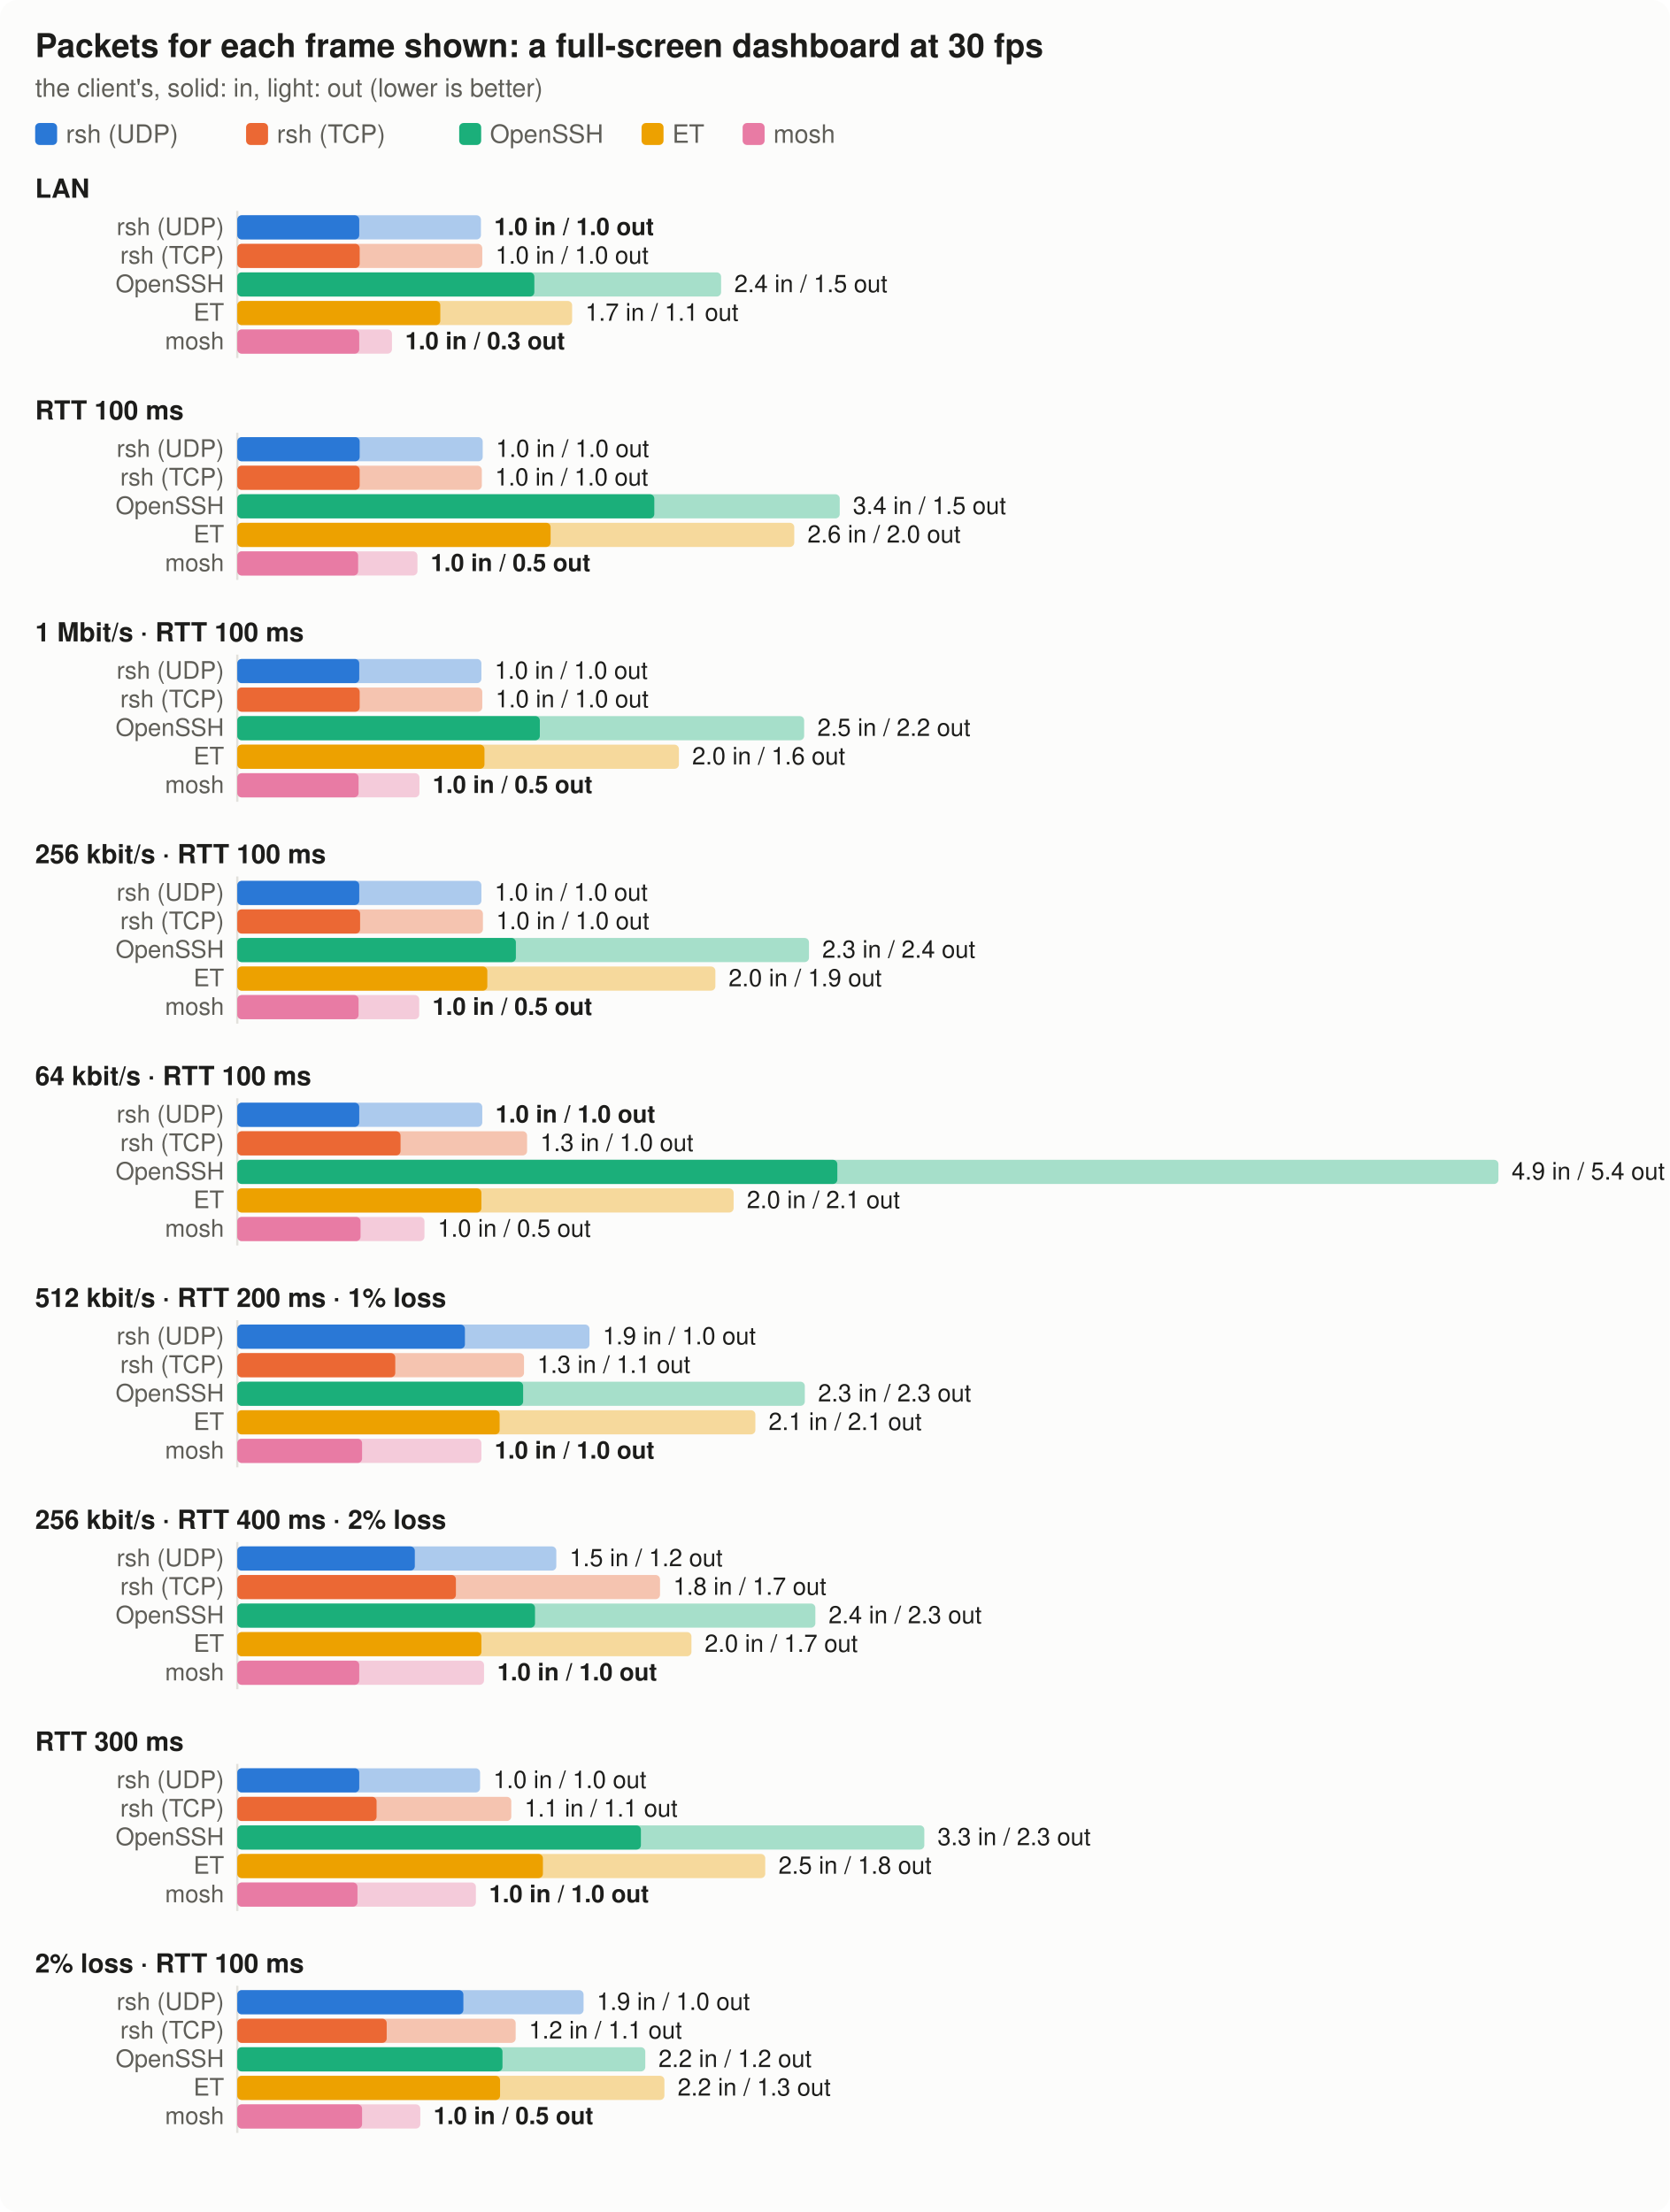
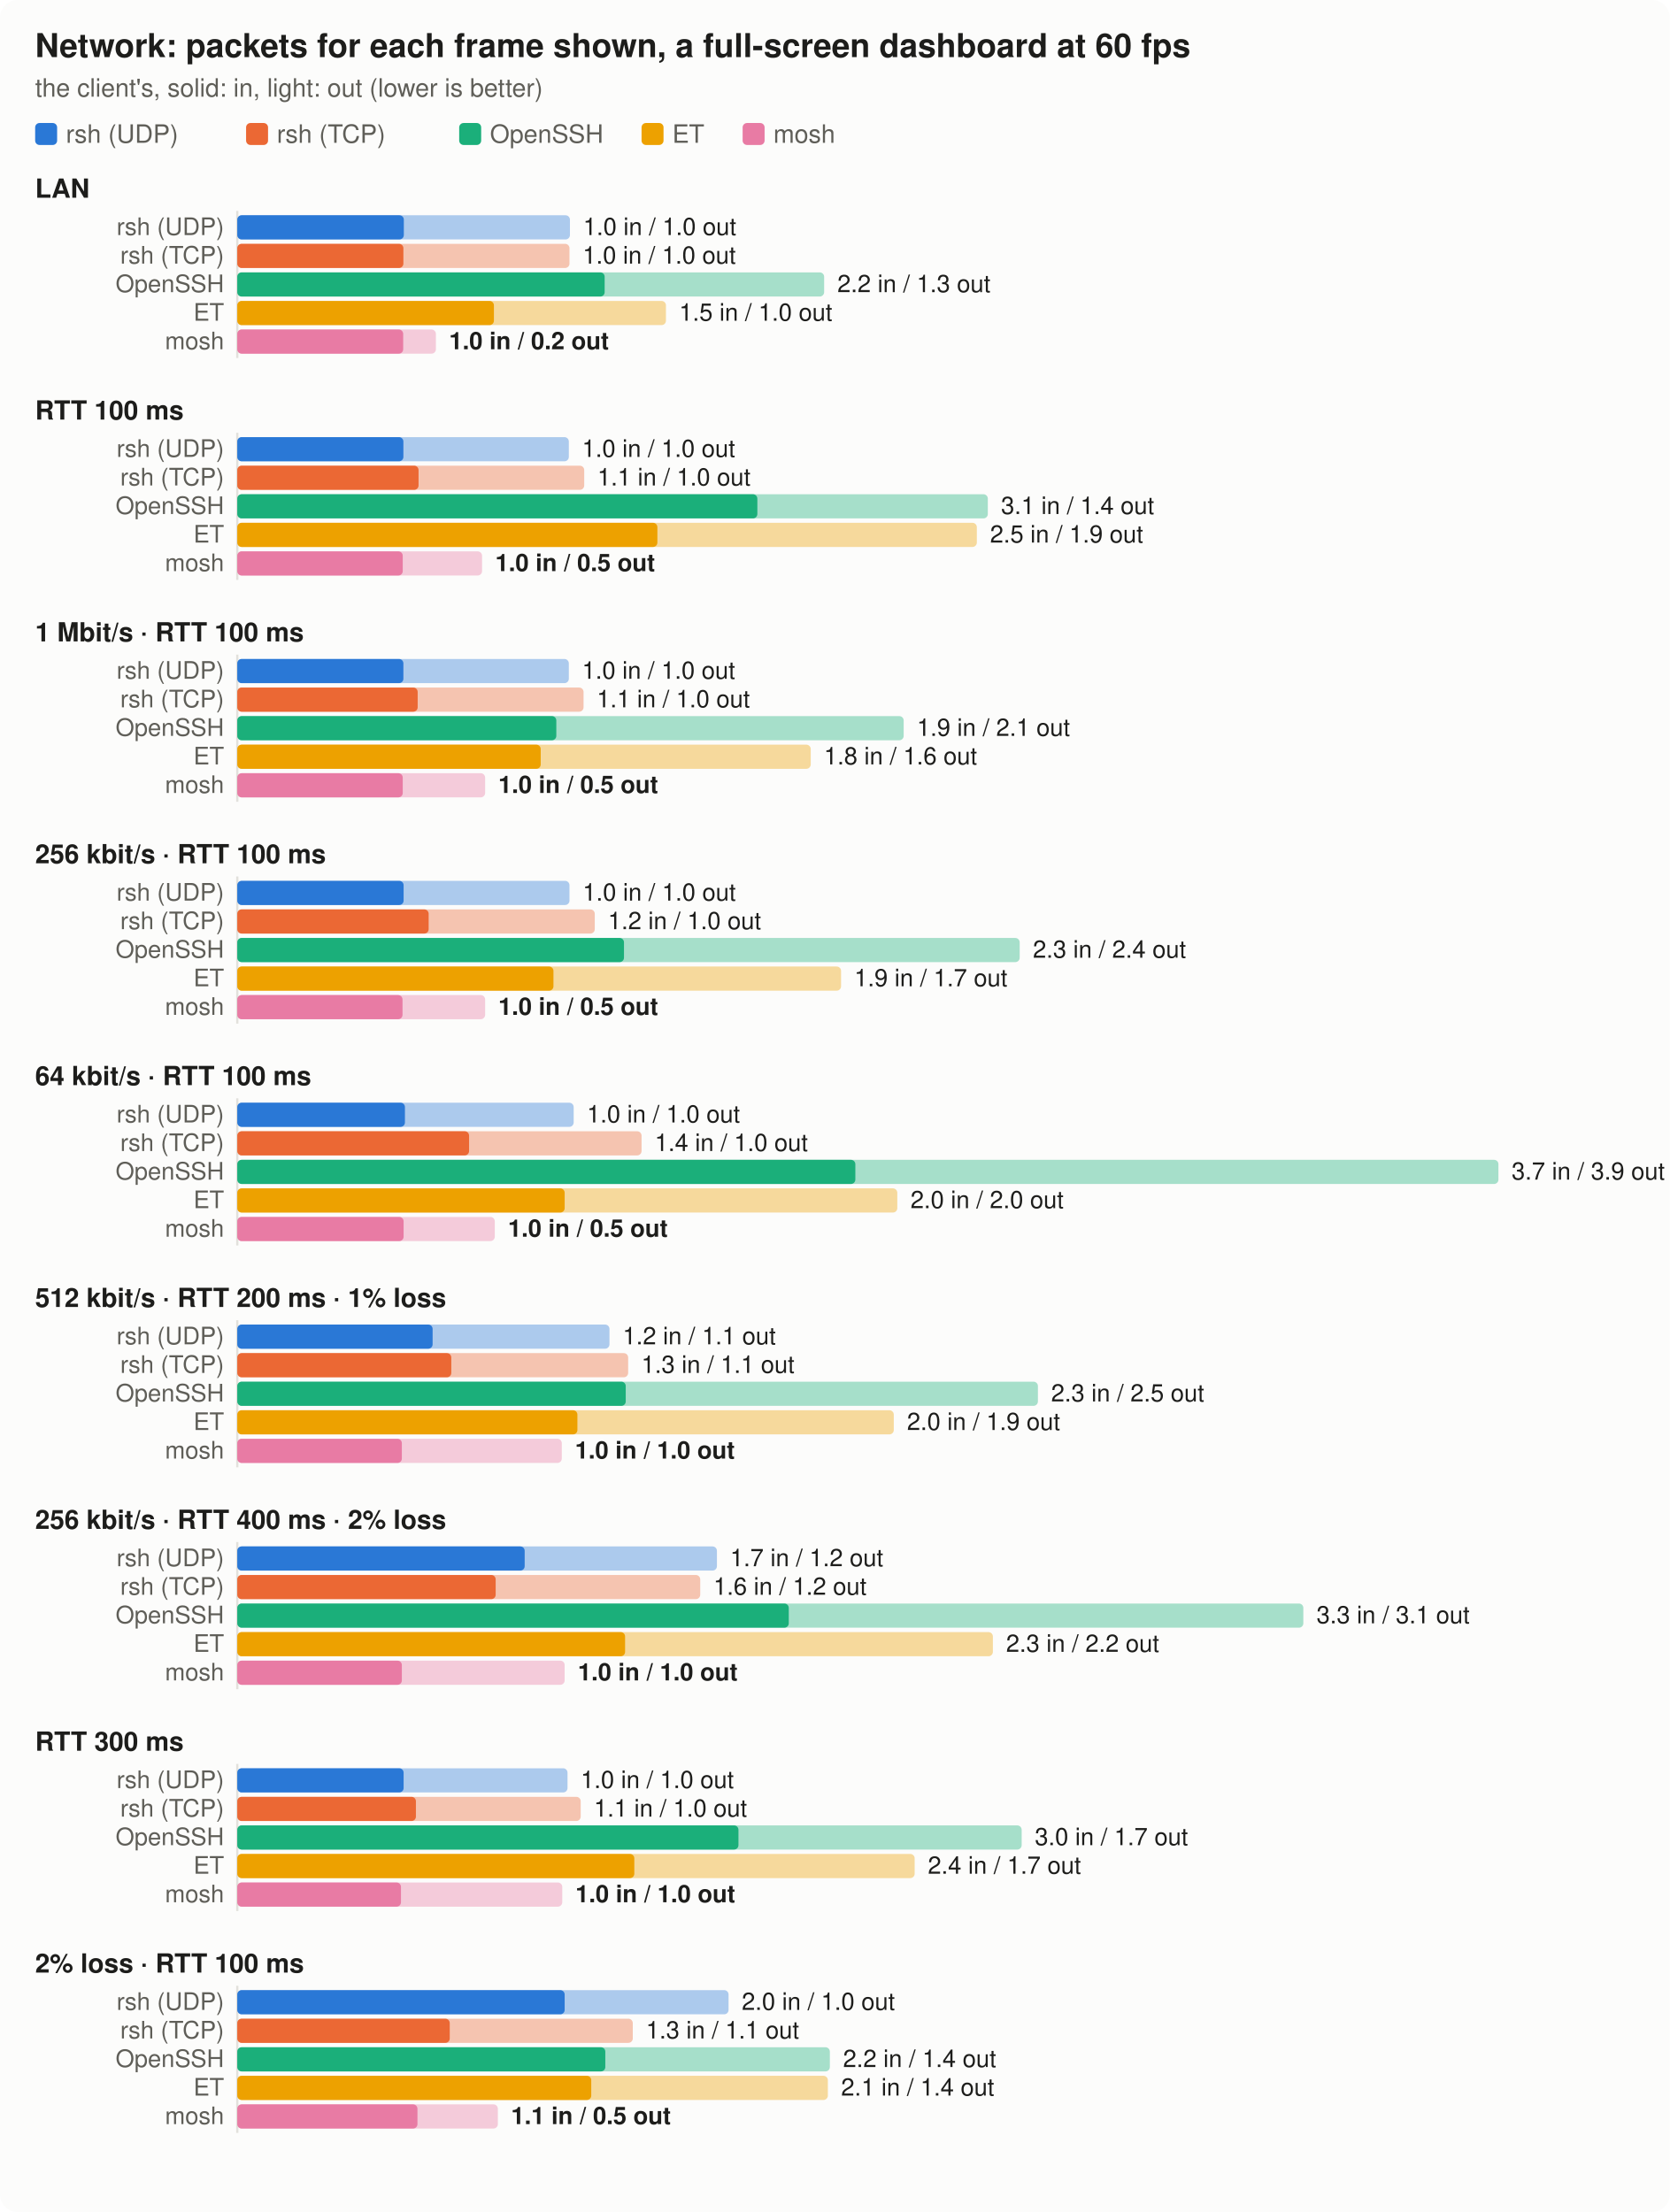
- <svg xmlns="http://www.w3.org/2000/svg" width="760" height="1007" viewBox="0 0 760 1007" role="img" aria-label="Packets for each frame shown: a full-screen dashboard at 30 fps">
+ <svg xmlns="http://www.w3.org/2000/svg" width="760" height="1007" viewBox="0 0 760 1007" role="img" aria-label="Network: packets for each frame shown, a full-screen dashboard at 60 fps">
  <style>svg{font-family:-apple-system,BlinkMacSystemFont,'Segoe UI',Helvetica,Arial,sans-serif}.bg{fill:#fcfcfb}.t1{fill:#1d1d1b}.t2{fill:#5f5e58}.axis{stroke:#e2e1dc}.s-rsh{fill:#2a78d6}.s-rsh_tcp{fill:#eb6834}.s-ssh{fill:#1baf7a}.s-et{fill:#eda100}.s-mosh{fill:#e87ba4}@media (prefers-color-scheme:dark){.bg{fill:#1a1a19}.t1{fill:#f0efec}.t2{fill:#c3c2b7}.axis{stroke:#3a3a37}.s-rsh{fill:#3987e5}.s-rsh_tcp{fill:#d95926}.s-ssh{fill:#199e70}.s-et{fill:#c98500}.s-mosh{fill:#d55181}}</style>
  <rect class="bg" width="100%" height="100%" rx="8" />
-   <text class="t1" x="16" y="26" font-size="15" font-weight="600">Packets for each frame shown: a full-screen dashboard at 30 fps</text>
+   <text class="t1" x="16" y="26" font-size="15" font-weight="600">Network: packets for each frame shown, a full-screen dashboard at 60 fps</text>
  <text class="t2" x="16" y="44" font-size="11.5">the client's, solid: in, light: out (lower is better)</text>
  <rect class="s-rsh" x="16" y="56" width="10" height="10" rx="2" />
  <text class="t2" x="30" y="65" font-size="11.5">rsh (UDP)</text>
  <rect class="s-rsh_tcp" x="112" y="56" width="10" height="10" rx="2" />
  <text class="t2" x="126" y="65" font-size="11.5">rsh (TCP)</text>
  <rect class="s-ssh" x="209" y="56" width="10" height="10" rx="2" />
  <text class="t2" x="223" y="65" font-size="11.5">OpenSSH</text>
  <rect class="s-et" x="292" y="56" width="10" height="10" rx="2" />
  <text class="t2" x="306" y="65" font-size="11.5">ET</text>
  <rect class="s-mosh" x="338" y="56" width="10" height="10" rx="2" />
  <text class="t2" x="352" y="65" font-size="11.5">mosh</text>
  <text class="t1" x="16" y="90" font-size="12" font-weight="600">LAN</text>
  <line class="axis" x1="108" y1="96" x2="108" y2="163" stroke-width="1" />
  <text class="t2" x="102" y="107" font-size="11" text-anchor="end">rsh (UDP)</text>
-   <rect class="s-rsh" x="108" y="98" width="110.9" height="11" rx="2" opacity="0.38" />
-   <rect class="s-rsh" x="108" y="98" width="55.5" height="11" rx="2" />
-   <text class="t1" x="224.9" y="107" font-size="11" font-weight="600">1.0 in / 1.0 out</text>
+   <rect class="s-rsh" x="108" y="98" width="151.4" height="11" rx="2" opacity="0.38" />
+   <rect class="s-rsh" x="108" y="98" width="75.8" height="11" rx="2" />
+   <text class="t1" x="265.4" y="107" font-size="11">1.0 in / 1.0 out</text>
  <text class="t2" x="102" y="120" font-size="11" text-anchor="end">rsh (TCP)</text>
-   <rect class="s-rsh_tcp" x="108" y="111" width="111.5" height="11" rx="2" opacity="0.38" />
-   <rect class="s-rsh_tcp" x="108" y="111" width="55.7" height="11" rx="2" />
-   <text class="t1" x="225.5" y="120" font-size="11">1.0 in / 1.0 out</text>
+   <rect class="s-rsh_tcp" x="108" y="111" width="151.2" height="11" rx="2" opacity="0.38" />
+   <rect class="s-rsh_tcp" x="108" y="111" width="75.6" height="11" rx="2" />
+   <text class="t1" x="265.2" y="120" font-size="11">1.0 in / 1.0 out</text>
  <text class="t2" x="102" y="133" font-size="11" text-anchor="end">OpenSSH</text>
-   <rect class="s-ssh" x="108" y="124" width="220.2" height="11" rx="2" opacity="0.38" />
-   <rect class="s-ssh" x="108" y="124" width="135.2" height="11" rx="2" />
-   <text class="t1" x="334.2" y="133" font-size="11">2.4 in / 1.5 out</text>
+   <rect class="s-ssh" x="108" y="124" width="267.1" height="11" rx="2" opacity="0.38" />
+   <rect class="s-ssh" x="108" y="124" width="167.2" height="11" rx="2" />
+   <text class="t1" x="381.1" y="133" font-size="11">2.2 in / 1.3 out</text>
  <text class="t2" x="102" y="146" font-size="11" text-anchor="end">ET</text>
-   <rect class="s-et" x="108" y="137" width="152.4" height="11" rx="2" opacity="0.38" />
-   <rect class="s-et" x="108" y="137" width="92.4" height="11" rx="2" />
-   <text class="t1" x="266.4" y="146" font-size="11">1.7 in / 1.1 out</text>
+   <rect class="s-et" x="108" y="137" width="195.1" height="11" rx="2" opacity="0.38" />
+   <rect class="s-et" x="108" y="137" width="116.8" height="11" rx="2" />
+   <text class="t1" x="309.1" y="146" font-size="11">1.5 in / 1.0 out</text>
  <text class="t2" x="102" y="159" font-size="11" text-anchor="end">mosh</text>
-   <rect class="s-mosh" x="108" y="150" width="70.4" height="11" rx="2" opacity="0.38" />
-   <rect class="s-mosh" x="108" y="150" width="55.5" height="11" rx="2" />
-   <text class="t1" x="184.4" y="159" font-size="11" font-weight="600">1.0 in / 0.3 out</text>
+   <rect class="s-mosh" x="108" y="150" width="90.4" height="11" rx="2" opacity="0.38" />
+   <rect class="s-mosh" x="108" y="150" width="75.5" height="11" rx="2" />
+   <text class="t1" x="204.4" y="159" font-size="11" font-weight="600">1.0 in / 0.2 out</text>
  <text class="t1" x="16" y="191" font-size="12" font-weight="600">RTT 100 ms</text>
  <line class="axis" x1="108" y1="197" x2="108" y2="264" stroke-width="1" />
  <text class="t2" x="102" y="208" font-size="11" text-anchor="end">rsh (UDP)</text>
-   <rect class="s-rsh" x="108" y="199" width="111.7" height="11" rx="2" opacity="0.38" />
-   <rect class="s-rsh" x="108" y="199" width="55.7" height="11" rx="2" />
-   <text class="t1" x="225.7" y="208" font-size="11">1.0 in / 1.0 out</text>
+   <rect class="s-rsh" x="108" y="199" width="150.9" height="11" rx="2" opacity="0.38" />
+   <rect class="s-rsh" x="108" y="199" width="75.6" height="11" rx="2" />
+   <text class="t1" x="264.9" y="208" font-size="11">1.0 in / 1.0 out</text>
  <text class="t2" x="102" y="221" font-size="11" text-anchor="end">rsh (TCP)</text>
-   <rect class="s-rsh_tcp" x="108" y="212" width="111.3" height="11" rx="2" opacity="0.38" />
-   <rect class="s-rsh_tcp" x="108" y="212" width="55.7" height="11" rx="2" />
-   <text class="t1" x="225.3" y="221" font-size="11">1.0 in / 1.0 out</text>
+   <rect class="s-rsh_tcp" x="108" y="212" width="157.9" height="11" rx="2" opacity="0.38" />
+   <rect class="s-rsh_tcp" x="108" y="212" width="82.5" height="11" rx="2" />
+   <text class="t1" x="271.9" y="221" font-size="11">1.1 in / 1.0 out</text>
  <text class="t2" x="102" y="234" font-size="11" text-anchor="end">OpenSSH</text>
-   <rect class="s-ssh" x="108" y="225" width="274.2" height="11" rx="2" opacity="0.38" />
-   <rect class="s-ssh" x="108" y="225" width="189.8" height="11" rx="2" />
-   <text class="t1" x="388.2" y="234" font-size="11">3.4 in / 1.5 out</text>
+   <rect class="s-ssh" x="108" y="225" width="341.6" height="11" rx="2" opacity="0.38" />
+   <rect class="s-ssh" x="108" y="225" width="236.7" height="11" rx="2" />
+   <text class="t1" x="455.6" y="234" font-size="11">3.1 in / 1.4 out</text>
  <text class="t2" x="102" y="247" font-size="11" text-anchor="end">ET</text>
-   <rect class="s-et" x="108" y="238" width="253.5" height="11" rx="2" opacity="0.38" />
-   <rect class="s-et" x="108" y="238" width="142.6" height="11" rx="2" />
-   <text class="t1" x="367.5" y="247" font-size="11">2.6 in / 2.0 out</text>
+   <rect class="s-et" x="108" y="238" width="336.6" height="11" rx="2" opacity="0.38" />
+   <rect class="s-et" x="108" y="238" width="191.2" height="11" rx="2" />
+   <text class="t1" x="450.6" y="247" font-size="11">2.5 in / 1.9 out</text>
  <text class="t2" x="102" y="260" font-size="11" text-anchor="end">mosh</text>
-   <rect class="s-mosh" x="108" y="251" width="82.0" height="11" rx="2" opacity="0.38" />
-   <rect class="s-mosh" x="108" y="251" width="55.0" height="11" rx="2" />
-   <text class="t1" x="196.0" y="260" font-size="11" font-weight="600">1.0 in / 0.5 out</text>
+   <rect class="s-mosh" x="108" y="251" width="111.4" height="11" rx="2" opacity="0.38" />
+   <rect class="s-mosh" x="108" y="251" width="75.3" height="11" rx="2" />
+   <text class="t1" x="225.4" y="260" font-size="11" font-weight="600">1.0 in / 0.5 out</text>
  <text class="t1" x="16" y="292" font-size="12" font-weight="600">1 Mbit/s · RTT 100 ms</text>
  <line class="axis" x1="108" y1="298" x2="108" y2="365" stroke-width="1" />
  <text class="t2" x="102" y="309" font-size="11" text-anchor="end">rsh (UDP)</text>
-   <rect class="s-rsh" x="108" y="300" width="111.1" height="11" rx="2" opacity="0.38" />
-   <rect class="s-rsh" x="108" y="300" width="55.5" height="11" rx="2" />
-   <text class="t1" x="225.1" y="309" font-size="11">1.0 in / 1.0 out</text>
+   <rect class="s-rsh" x="108" y="300" width="150.9" height="11" rx="2" opacity="0.38" />
+   <rect class="s-rsh" x="108" y="300" width="75.6" height="11" rx="2" />
+   <text class="t1" x="264.9" y="309" font-size="11">1.0 in / 1.0 out</text>
  <text class="t2" x="102" y="322" font-size="11" text-anchor="end">rsh (TCP)</text>
-   <rect class="s-rsh_tcp" x="108" y="313" width="111.5" height="11" rx="2" opacity="0.38" />
-   <rect class="s-rsh_tcp" x="108" y="313" width="55.7" height="11" rx="2" />
-   <text class="t1" x="225.5" y="322" font-size="11">1.0 in / 1.0 out</text>
+   <rect class="s-rsh_tcp" x="108" y="313" width="157.6" height="11" rx="2" opacity="0.38" />
+   <rect class="s-rsh_tcp" x="108" y="313" width="82.1" height="11" rx="2" />
+   <text class="t1" x="271.6" y="322" font-size="11">1.1 in / 1.0 out</text>
  <text class="t2" x="102" y="335" font-size="11" text-anchor="end">OpenSSH</text>
-   <rect class="s-ssh" x="108" y="326" width="258.0" height="11" rx="2" opacity="0.38" />
-   <rect class="s-ssh" x="108" y="326" width="137.7" height="11" rx="2" />
-   <text class="t1" x="372.0" y="335" font-size="11">2.5 in / 2.2 out</text>
+   <rect class="s-ssh" x="108" y="326" width="303.3" height="11" rx="2" opacity="0.38" />
+   <rect class="s-ssh" x="108" y="326" width="145.2" height="11" rx="2" />
+   <text class="t1" x="417.3" y="335" font-size="11">1.9 in / 2.1 out</text>
  <text class="t2" x="102" y="348" font-size="11" text-anchor="end">ET</text>
-   <rect class="s-et" x="108" y="339" width="201.0" height="11" rx="2" opacity="0.38" />
-   <rect class="s-et" x="108" y="339" width="112.5" height="11" rx="2" />
-   <text class="t1" x="315.0" y="348" font-size="11">2.0 in / 1.6 out</text>
+   <rect class="s-et" x="108" y="339" width="261.0" height="11" rx="2" opacity="0.38" />
+   <rect class="s-et" x="108" y="339" width="138.1" height="11" rx="2" />
+   <text class="t1" x="375.0" y="348" font-size="11">1.8 in / 1.6 out</text>
  <text class="t2" x="102" y="361" font-size="11" text-anchor="end">mosh</text>
-   <rect class="s-mosh" x="108" y="352" width="82.9" height="11" rx="2" opacity="0.38" />
-   <rect class="s-mosh" x="108" y="352" width="55.2" height="11" rx="2" />
-   <text class="t1" x="196.9" y="361" font-size="11" font-weight="600">1.0 in / 0.5 out</text>
+   <rect class="s-mosh" x="108" y="352" width="112.8" height="11" rx="2" opacity="0.38" />
+   <rect class="s-mosh" x="108" y="352" width="75.3" height="11" rx="2" />
+   <text class="t1" x="226.8" y="361" font-size="11" font-weight="600">1.0 in / 0.5 out</text>
  <text class="t1" x="16" y="393" font-size="12" font-weight="600">256 kbit/s · RTT 100 ms</text>
  <line class="axis" x1="108" y1="399" x2="108" y2="466" stroke-width="1" />
  <text class="t2" x="102" y="410" font-size="11" text-anchor="end">rsh (UDP)</text>
-   <rect class="s-rsh" x="108" y="401" width="111.1" height="11" rx="2" opacity="0.38" />
-   <rect class="s-rsh" x="108" y="401" width="55.5" height="11" rx="2" />
-   <text class="t1" x="225.1" y="410" font-size="11">1.0 in / 1.0 out</text>
+   <rect class="s-rsh" x="108" y="401" width="151.2" height="11" rx="2" opacity="0.38" />
+   <rect class="s-rsh" x="108" y="401" width="75.7" height="11" rx="2" />
+   <text class="t1" x="265.2" y="410" font-size="11">1.0 in / 1.0 out</text>
  <text class="t2" x="102" y="423" font-size="11" text-anchor="end">rsh (TCP)</text>
-   <rect class="s-rsh_tcp" x="108" y="414" width="111.8" height="11" rx="2" opacity="0.38" />
-   <rect class="s-rsh_tcp" x="108" y="414" width="55.9" height="11" rx="2" />
-   <text class="t1" x="225.8" y="423" font-size="11">1.0 in / 1.0 out</text>
+   <rect class="s-rsh_tcp" x="108" y="414" width="162.7" height="11" rx="2" opacity="0.38" />
+   <rect class="s-rsh_tcp" x="108" y="414" width="87.1" height="11" rx="2" />
+   <text class="t1" x="276.7" y="423" font-size="11">1.2 in / 1.0 out</text>
  <text class="t2" x="102" y="436" font-size="11" text-anchor="end">OpenSSH</text>
-   <rect class="s-ssh" x="108" y="427" width="260.2" height="11" rx="2" opacity="0.38" />
-   <rect class="s-ssh" x="108" y="427" width="126.8" height="11" rx="2" />
-   <text class="t1" x="374.2" y="436" font-size="11">2.3 in / 2.4 out</text>
+   <rect class="s-ssh" x="108" y="427" width="356.1" height="11" rx="2" opacity="0.38" />
+   <rect class="s-ssh" x="108" y="427" width="176.0" height="11" rx="2" />
+   <text class="t1" x="470.1" y="436" font-size="11">2.3 in / 2.4 out</text>
  <text class="t2" x="102" y="449" font-size="11" text-anchor="end">ET</text>
-   <rect class="s-et" x="108" y="440" width="217.6" height="11" rx="2" opacity="0.38" />
-   <rect class="s-et" x="108" y="440" width="113.8" height="11" rx="2" />
-   <text class="t1" x="331.6" y="449" font-size="11">2.0 in / 1.9 out</text>
+   <rect class="s-et" x="108" y="440" width="274.8" height="11" rx="2" opacity="0.38" />
+   <rect class="s-et" x="108" y="440" width="143.9" height="11" rx="2" />
+   <text class="t1" x="388.8" y="449" font-size="11">1.9 in / 1.7 out</text>
  <text class="t2" x="102" y="462" font-size="11" text-anchor="end">mosh</text>
-   <rect class="s-mosh" x="108" y="453" width="82.8" height="11" rx="2" opacity="0.38" />
-   <rect class="s-mosh" x="108" y="453" width="55.2" height="11" rx="2" />
-   <text class="t1" x="196.8" y="462" font-size="11" font-weight="600">1.0 in / 0.5 out</text>
+   <rect class="s-mosh" x="108" y="453" width="112.8" height="11" rx="2" opacity="0.38" />
+   <rect class="s-mosh" x="108" y="453" width="75.2" height="11" rx="2" />
+   <text class="t1" x="226.8" y="462" font-size="11" font-weight="600">1.0 in / 0.5 out</text>
  <text class="t1" x="16" y="494" font-size="12" font-weight="600">64 kbit/s · RTT 100 ms</text>
  <line class="axis" x1="108" y1="500" x2="108" y2="567" stroke-width="1" />
  <text class="t2" x="102" y="511" font-size="11" text-anchor="end">rsh (UDP)</text>
-   <rect class="s-rsh" x="108" y="502" width="111.5" height="11" rx="2" opacity="0.38" />
-   <rect class="s-rsh" x="108" y="502" width="55.5" height="11" rx="2" />
-   <text class="t1" x="225.5" y="511" font-size="11" font-weight="600">1.0 in / 1.0 out</text>
+   <rect class="s-rsh" x="108" y="502" width="153.1" height="11" rx="2" opacity="0.38" />
+   <rect class="s-rsh" x="108" y="502" width="76.3" height="11" rx="2" />
+   <text class="t1" x="267.1" y="511" font-size="11">1.0 in / 1.0 out</text>
  <text class="t2" x="102" y="524" font-size="11" text-anchor="end">rsh (TCP)</text>
-   <rect class="s-rsh_tcp" x="108" y="515" width="131.9" height="11" rx="2" opacity="0.38" />
-   <rect class="s-rsh_tcp" x="108" y="515" width="74.3" height="11" rx="2" />
-   <text class="t1" x="245.9" y="524" font-size="11">1.3 in / 1.0 out</text>
+   <rect class="s-rsh_tcp" x="108" y="515" width="184.0" height="11" rx="2" opacity="0.38" />
+   <rect class="s-rsh_tcp" x="108" y="515" width="105.5" height="11" rx="2" />
+   <text class="t1" x="298.0" y="524" font-size="11">1.4 in / 1.0 out</text>
  <text class="t2" x="102" y="537" font-size="11" text-anchor="end">OpenSSH</text>
  <rect class="s-ssh" x="108" y="528" width="574.0" height="11" rx="2" opacity="0.38" />
-   <rect class="s-ssh" x="108" y="528" width="273.1" height="11" rx="2" />
-   <text class="t1" x="688.0" y="537" font-size="11">4.9 in / 5.4 out</text>
+   <rect class="s-ssh" x="108" y="528" width="281.3" height="11" rx="2" />
+   <text class="t1" x="688.0" y="537" font-size="11">3.7 in / 3.9 out</text>
  <text class="t2" x="102" y="550" font-size="11" text-anchor="end">ET</text>
-   <rect class="s-et" x="108" y="541" width="225.9" height="11" rx="2" opacity="0.38" />
-   <rect class="s-et" x="108" y="541" width="111.1" height="11" rx="2" />
-   <text class="t1" x="339.9" y="550" font-size="11">2.0 in / 2.1 out</text>
+   <rect class="s-et" x="108" y="541" width="300.4" height="11" rx="2" opacity="0.38" />
+   <rect class="s-et" x="108" y="541" width="149.0" height="11" rx="2" />
+   <text class="t1" x="414.4" y="550" font-size="11">2.0 in / 2.0 out</text>
  <text class="t2" x="102" y="563" font-size="11" text-anchor="end">mosh</text>
-   <rect class="s-mosh" x="108" y="554" width="85.2" height="11" rx="2" opacity="0.38" />
-   <rect class="s-mosh" x="108" y="554" width="56.1" height="11" rx="2" />
-   <text class="t1" x="199.2" y="563" font-size="11">1.0 in / 0.5 out</text>
+   <rect class="s-mosh" x="108" y="554" width="117.2" height="11" rx="2" opacity="0.38" />
+   <rect class="s-mosh" x="108" y="554" width="75.7" height="11" rx="2" />
+   <text class="t1" x="231.2" y="563" font-size="11" font-weight="600">1.0 in / 0.5 out</text>
  <text class="t1" x="16" y="595" font-size="12" font-weight="600">512 kbit/s · RTT 200 ms · 1% loss</text>
  <line class="axis" x1="108" y1="601" x2="108" y2="668" stroke-width="1" />
  <text class="t2" x="102" y="612" font-size="11" text-anchor="end">rsh (UDP)</text>
-   <rect class="s-rsh" x="108" y="603" width="160.3" height="11" rx="2" opacity="0.38" />
-   <rect class="s-rsh" x="108" y="603" width="103.6" height="11" rx="2" />
-   <text class="t1" x="274.3" y="612" font-size="11">1.9 in / 1.0 out</text>
+   <rect class="s-rsh" x="108" y="603" width="169.4" height="11" rx="2" opacity="0.38" />
+   <rect class="s-rsh" x="108" y="603" width="88.9" height="11" rx="2" />
+   <text class="t1" x="283.4" y="612" font-size="11">1.2 in / 1.1 out</text>
  <text class="t2" x="102" y="625" font-size="11" text-anchor="end">rsh (TCP)</text>
-   <rect class="s-rsh_tcp" x="108" y="616" width="130.5" height="11" rx="2" opacity="0.38" />
-   <rect class="s-rsh_tcp" x="108" y="616" width="71.9" height="11" rx="2" />
-   <text class="t1" x="244.5" y="625" font-size="11">1.3 in / 1.1 out</text>
+   <rect class="s-rsh_tcp" x="108" y="616" width="177.9" height="11" rx="2" opacity="0.38" />
+   <rect class="s-rsh_tcp" x="108" y="616" width="97.4" height="11" rx="2" />
+   <text class="t1" x="291.9" y="625" font-size="11">1.3 in / 1.1 out</text>
  <text class="t2" x="102" y="638" font-size="11" text-anchor="end">OpenSSH</text>
-   <rect class="s-ssh" x="108" y="629" width="258.3" height="11" rx="2" opacity="0.38" />
-   <rect class="s-ssh" x="108" y="629" width="130.1" height="11" rx="2" />
-   <text class="t1" x="372.3" y="638" font-size="11">2.3 in / 2.3 out</text>
+   <rect class="s-ssh" x="108" y="629" width="364.4" height="11" rx="2" opacity="0.38" />
+   <rect class="s-ssh" x="108" y="629" width="176.8" height="11" rx="2" />
+   <text class="t1" x="478.4" y="638" font-size="11">2.3 in / 2.5 out</text>
  <text class="t2" x="102" y="651" font-size="11" text-anchor="end">ET</text>
-   <rect class="s-et" x="108" y="642" width="235.8" height="11" rx="2" opacity="0.38" />
-   <rect class="s-et" x="108" y="642" width="119.4" height="11" rx="2" />
-   <text class="t1" x="349.8" y="651" font-size="11">2.1 in / 2.1 out</text>
+   <rect class="s-et" x="108" y="642" width="298.8" height="11" rx="2" opacity="0.38" />
+   <rect class="s-et" x="108" y="642" width="154.8" height="11" rx="2" />
+   <text class="t1" x="412.8" y="651" font-size="11">2.0 in / 1.9 out</text>
  <text class="t2" x="102" y="664" font-size="11" text-anchor="end">mosh</text>
-   <rect class="s-mosh" x="108" y="655" width="111.1" height="11" rx="2" opacity="0.38" />
-   <rect class="s-mosh" x="108" y="655" width="56.8" height="11" rx="2" />
-   <text class="t1" x="225.1" y="664" font-size="11" font-weight="600">1.0 in / 1.0 out</text>
+   <rect class="s-mosh" x="108" y="655" width="147.7" height="11" rx="2" opacity="0.38" />
+   <rect class="s-mosh" x="108" y="655" width="74.9" height="11" rx="2" />
+   <text class="t1" x="261.7" y="664" font-size="11" font-weight="600">1.0 in / 1.0 out</text>
  <text class="t1" x="16" y="696" font-size="12" font-weight="600">256 kbit/s · RTT 400 ms · 2% loss</text>
  <line class="axis" x1="108" y1="702" x2="108" y2="769" stroke-width="1" />
  <text class="t2" x="102" y="713" font-size="11" text-anchor="end">rsh (UDP)</text>
-   <rect class="s-rsh" x="108" y="704" width="145.2" height="11" rx="2" opacity="0.38" />
-   <rect class="s-rsh" x="108" y="704" width="80.8" height="11" rx="2" />
-   <text class="t1" x="259.2" y="713" font-size="11">1.5 in / 1.2 out</text>
+   <rect class="s-rsh" x="108" y="704" width="218.3" height="11" rx="2" opacity="0.38" />
+   <rect class="s-rsh" x="108" y="704" width="130.8" height="11" rx="2" />
+   <text class="t1" x="332.3" y="713" font-size="11">1.7 in / 1.2 out</text>
  <text class="t2" x="102" y="726" font-size="11" text-anchor="end">rsh (TCP)</text>
-   <rect class="s-rsh_tcp" x="108" y="717" width="192.4" height="11" rx="2" opacity="0.38" />
-   <rect class="s-rsh_tcp" x="108" y="717" width="99.5" height="11" rx="2" />
-   <text class="t1" x="306.4" y="726" font-size="11">1.8 in / 1.7 out</text>
+   <rect class="s-rsh_tcp" x="108" y="717" width="210.7" height="11" rx="2" opacity="0.38" />
+   <rect class="s-rsh_tcp" x="108" y="717" width="117.6" height="11" rx="2" />
+   <text class="t1" x="324.7" y="726" font-size="11">1.6 in / 1.2 out</text>
  <text class="t2" x="102" y="739" font-size="11" text-anchor="end">OpenSSH</text>
-   <rect class="s-ssh" x="108" y="730" width="263.1" height="11" rx="2" opacity="0.38" />
-   <rect class="s-ssh" x="108" y="730" width="135.5" height="11" rx="2" />
-   <text class="t1" x="377.1" y="739" font-size="11">2.4 in / 2.3 out</text>
+   <rect class="s-ssh" x="108" y="730" width="485.2" height="11" rx="2" opacity="0.38" />
+   <rect class="s-ssh" x="108" y="730" width="251.0" height="11" rx="2" />
+   <text class="t1" x="599.2" y="739" font-size="11">3.3 in / 3.1 out</text>
  <text class="t2" x="102" y="752" font-size="11" text-anchor="end">ET</text>
-   <rect class="s-et" x="108" y="743" width="206.7" height="11" rx="2" opacity="0.38" />
-   <rect class="s-et" x="108" y="743" width="111.1" height="11" rx="2" />
-   <text class="t1" x="320.7" y="752" font-size="11">2.0 in / 1.7 out</text>
+   <rect class="s-et" x="108" y="743" width="343.9" height="11" rx="2" opacity="0.38" />
+   <rect class="s-et" x="108" y="743" width="176.5" height="11" rx="2" />
+   <text class="t1" x="457.9" y="752" font-size="11">2.3 in / 2.2 out</text>
  <text class="t2" x="102" y="765" font-size="11" text-anchor="end">mosh</text>
-   <rect class="s-mosh" x="108" y="756" width="112.3" height="11" rx="2" opacity="0.38" />
-   <rect class="s-mosh" x="108" y="756" width="55.5" height="11" rx="2" />
-   <text class="t1" x="226.3" y="765" font-size="11" font-weight="600">1.0 in / 1.0 out</text>
+   <rect class="s-mosh" x="108" y="756" width="149.0" height="11" rx="2" opacity="0.38" />
+   <rect class="s-mosh" x="108" y="756" width="74.9" height="11" rx="2" />
+   <text class="t1" x="263.0" y="765" font-size="11" font-weight="600">1.0 in / 1.0 out</text>
  <text class="t1" x="16" y="797" font-size="12" font-weight="600">RTT 300 ms</text>
  <line class="axis" x1="108" y1="803" x2="108" y2="870" stroke-width="1" />
  <text class="t2" x="102" y="814" font-size="11" text-anchor="end">rsh (UDP)</text>
-   <rect class="s-rsh" x="108" y="805" width="110.5" height="11" rx="2" opacity="0.38" />
-   <rect class="s-rsh" x="108" y="805" width="55.5" height="11" rx="2" />
-   <text class="t1" x="224.5" y="814" font-size="11">1.0 in / 1.0 out</text>
+   <rect class="s-rsh" x="108" y="805" width="150.3" height="11" rx="2" opacity="0.38" />
+   <rect class="s-rsh" x="108" y="805" width="75.7" height="11" rx="2" />
+   <text class="t1" x="264.3" y="814" font-size="11">1.0 in / 1.0 out</text>
  <text class="t2" x="102" y="827" font-size="11" text-anchor="end">rsh (TCP)</text>
-   <rect class="s-rsh_tcp" x="108" y="818" width="124.7" height="11" rx="2" opacity="0.38" />
-   <rect class="s-rsh_tcp" x="108" y="818" width="63.4" height="11" rx="2" />
-   <text class="t1" x="238.7" y="827" font-size="11">1.1 in / 1.1 out</text>
+   <rect class="s-rsh_tcp" x="108" y="818" width="156.3" height="11" rx="2" opacity="0.38" />
+   <rect class="s-rsh_tcp" x="108" y="818" width="81.3" height="11" rx="2" />
+   <text class="t1" x="270.3" y="827" font-size="11">1.1 in / 1.0 out</text>
  <text class="t2" x="102" y="840" font-size="11" text-anchor="end">OpenSSH</text>
-   <rect class="s-ssh" x="108" y="831" width="312.7" height="11" rx="2" opacity="0.38" />
-   <rect class="s-ssh" x="108" y="831" width="183.7" height="11" rx="2" />
-   <text class="t1" x="426.7" y="840" font-size="11">3.3 in / 2.3 out</text>
+   <rect class="s-ssh" x="108" y="831" width="357.0" height="11" rx="2" opacity="0.38" />
+   <rect class="s-ssh" x="108" y="831" width="228.1" height="11" rx="2" />
+   <text class="t1" x="471.0" y="840" font-size="11">3.0 in / 1.7 out</text>
  <text class="t2" x="102" y="853" font-size="11" text-anchor="end">ET</text>
-   <rect class="s-et" x="108" y="844" width="240.3" height="11" rx="2" opacity="0.38" />
-   <rect class="s-et" x="108" y="844" width="139.1" height="11" rx="2" />
-   <text class="t1" x="354.3" y="853" font-size="11">2.5 in / 1.8 out</text>
+   <rect class="s-et" x="108" y="844" width="308.3" height="11" rx="2" opacity="0.38" />
+   <rect class="s-et" x="108" y="844" width="180.7" height="11" rx="2" />
+   <text class="t1" x="422.3" y="853" font-size="11">2.4 in / 1.7 out</text>
  <text class="t2" x="102" y="866" font-size="11" text-anchor="end">mosh</text>
-   <rect class="s-mosh" x="108" y="857" width="108.6" height="11" rx="2" opacity="0.38" />
-   <rect class="s-mosh" x="108" y="857" width="54.7" height="11" rx="2" />
-   <text class="t1" x="222.6" y="866" font-size="11" font-weight="600">1.0 in / 1.0 out</text>
+   <rect class="s-mosh" x="108" y="857" width="147.9" height="11" rx="2" opacity="0.38" />
+   <rect class="s-mosh" x="108" y="857" width="74.5" height="11" rx="2" />
+   <text class="t1" x="261.9" y="866" font-size="11" font-weight="600">1.0 in / 1.0 out</text>
  <text class="t1" x="16" y="898" font-size="12" font-weight="600">2% loss · RTT 100 ms</text>
  <line class="axis" x1="108" y1="904" x2="108" y2="971" stroke-width="1" />
  <text class="t2" x="102" y="915" font-size="11" text-anchor="end">rsh (UDP)</text>
-   <rect class="s-rsh" x="108" y="906" width="157.6" height="11" rx="2" opacity="0.38" />
-   <rect class="s-rsh" x="108" y="906" width="102.9" height="11" rx="2" />
-   <text class="t1" x="271.6" y="915" font-size="11">1.9 in / 1.0 out</text>
+   <rect class="s-rsh" x="108" y="906" width="223.6" height="11" rx="2" opacity="0.38" />
+   <rect class="s-rsh" x="108" y="906" width="149.0" height="11" rx="2" />
+   <text class="t1" x="337.6" y="915" font-size="11">2.0 in / 1.0 out</text>
  <text class="t2" x="102" y="928" font-size="11" text-anchor="end">rsh (TCP)</text>
-   <rect class="s-rsh_tcp" x="108" y="919" width="126.7" height="11" rx="2" opacity="0.38" />
-   <rect class="s-rsh_tcp" x="108" y="919" width="68.0" height="11" rx="2" />
-   <text class="t1" x="240.7" y="928" font-size="11">1.2 in / 1.1 out</text>
+   <rect class="s-rsh_tcp" x="108" y="919" width="180.0" height="11" rx="2" opacity="0.38" />
+   <rect class="s-rsh_tcp" x="108" y="919" width="96.7" height="11" rx="2" />
+   <text class="t1" x="294.0" y="928" font-size="11">1.3 in / 1.1 out</text>
  <text class="t2" x="102" y="941" font-size="11" text-anchor="end">OpenSSH</text>
-   <rect class="s-ssh" x="108" y="932" width="185.7" height="11" rx="2" opacity="0.38" />
-   <rect class="s-ssh" x="108" y="932" width="120.7" height="11" rx="2" />
-   <text class="t1" x="299.7" y="941" font-size="11">2.2 in / 1.2 out</text>
+   <rect class="s-ssh" x="108" y="932" width="269.7" height="11" rx="2" opacity="0.38" />
+   <rect class="s-ssh" x="108" y="932" width="167.5" height="11" rx="2" />
+   <text class="t1" x="383.7" y="941" font-size="11">2.2 in / 1.4 out</text>
  <text class="t2" x="102" y="954" font-size="11" text-anchor="end">ET</text>
-   <rect class="s-et" x="108" y="945" width="194.4" height="11" rx="2" opacity="0.38" />
-   <rect class="s-et" x="108" y="945" width="119.6" height="11" rx="2" />
-   <text class="t1" x="308.4" y="954" font-size="11">2.2 in / 1.3 out</text>
+   <rect class="s-et" x="108" y="945" width="268.8" height="11" rx="2" opacity="0.38" />
+   <rect class="s-et" x="108" y="945" width="161.1" height="11" rx="2" />
+   <text class="t1" x="382.8" y="954" font-size="11">2.1 in / 1.4 out</text>
  <text class="t2" x="102" y="967" font-size="11" text-anchor="end">mosh</text>
-   <rect class="s-mosh" x="108" y="958" width="83.3" height="11" rx="2" opacity="0.38" />
-   <rect class="s-mosh" x="108" y="958" width="56.8" height="11" rx="2" />
-   <text class="t1" x="197.3" y="967" font-size="11" font-weight="600">1.0 in / 0.5 out</text>
+   <rect class="s-mosh" x="108" y="958" width="118.6" height="11" rx="2" opacity="0.38" />
+   <rect class="s-mosh" x="108" y="958" width="82.0" height="11" rx="2" />
+   <text class="t1" x="232.6" y="967" font-size="11" font-weight="600">1.1 in / 0.5 out</text>
</svg>
